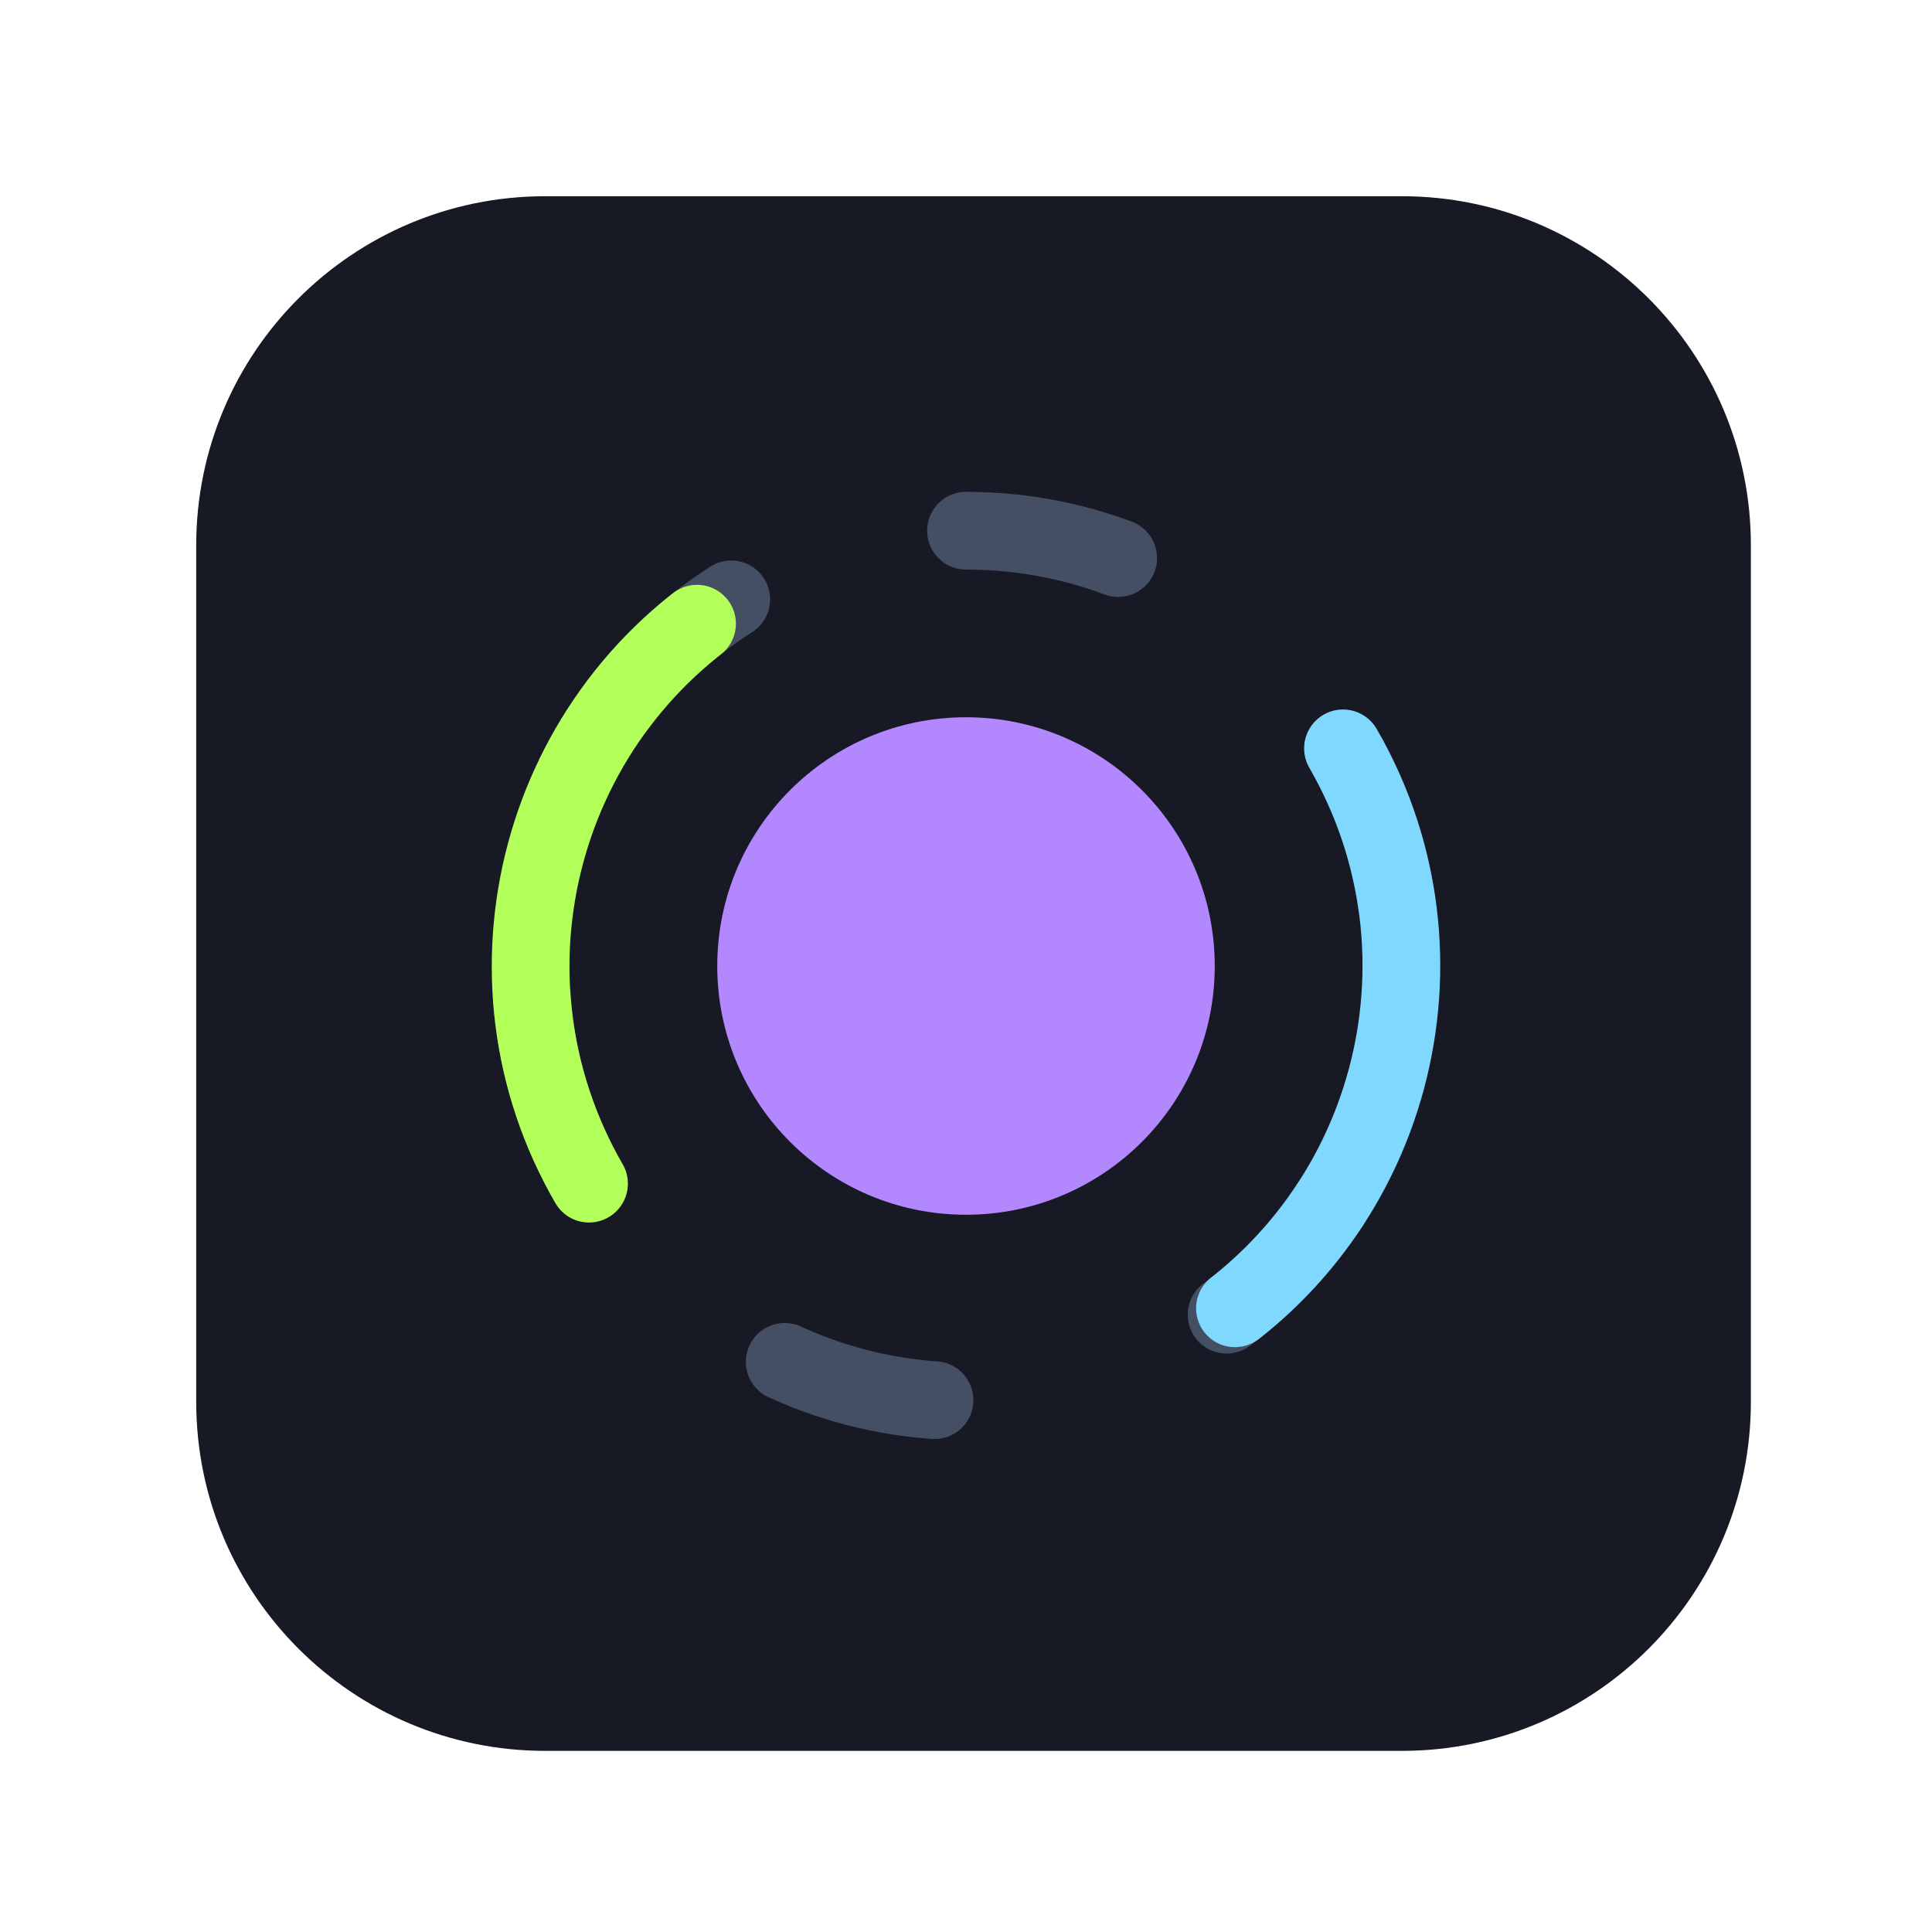
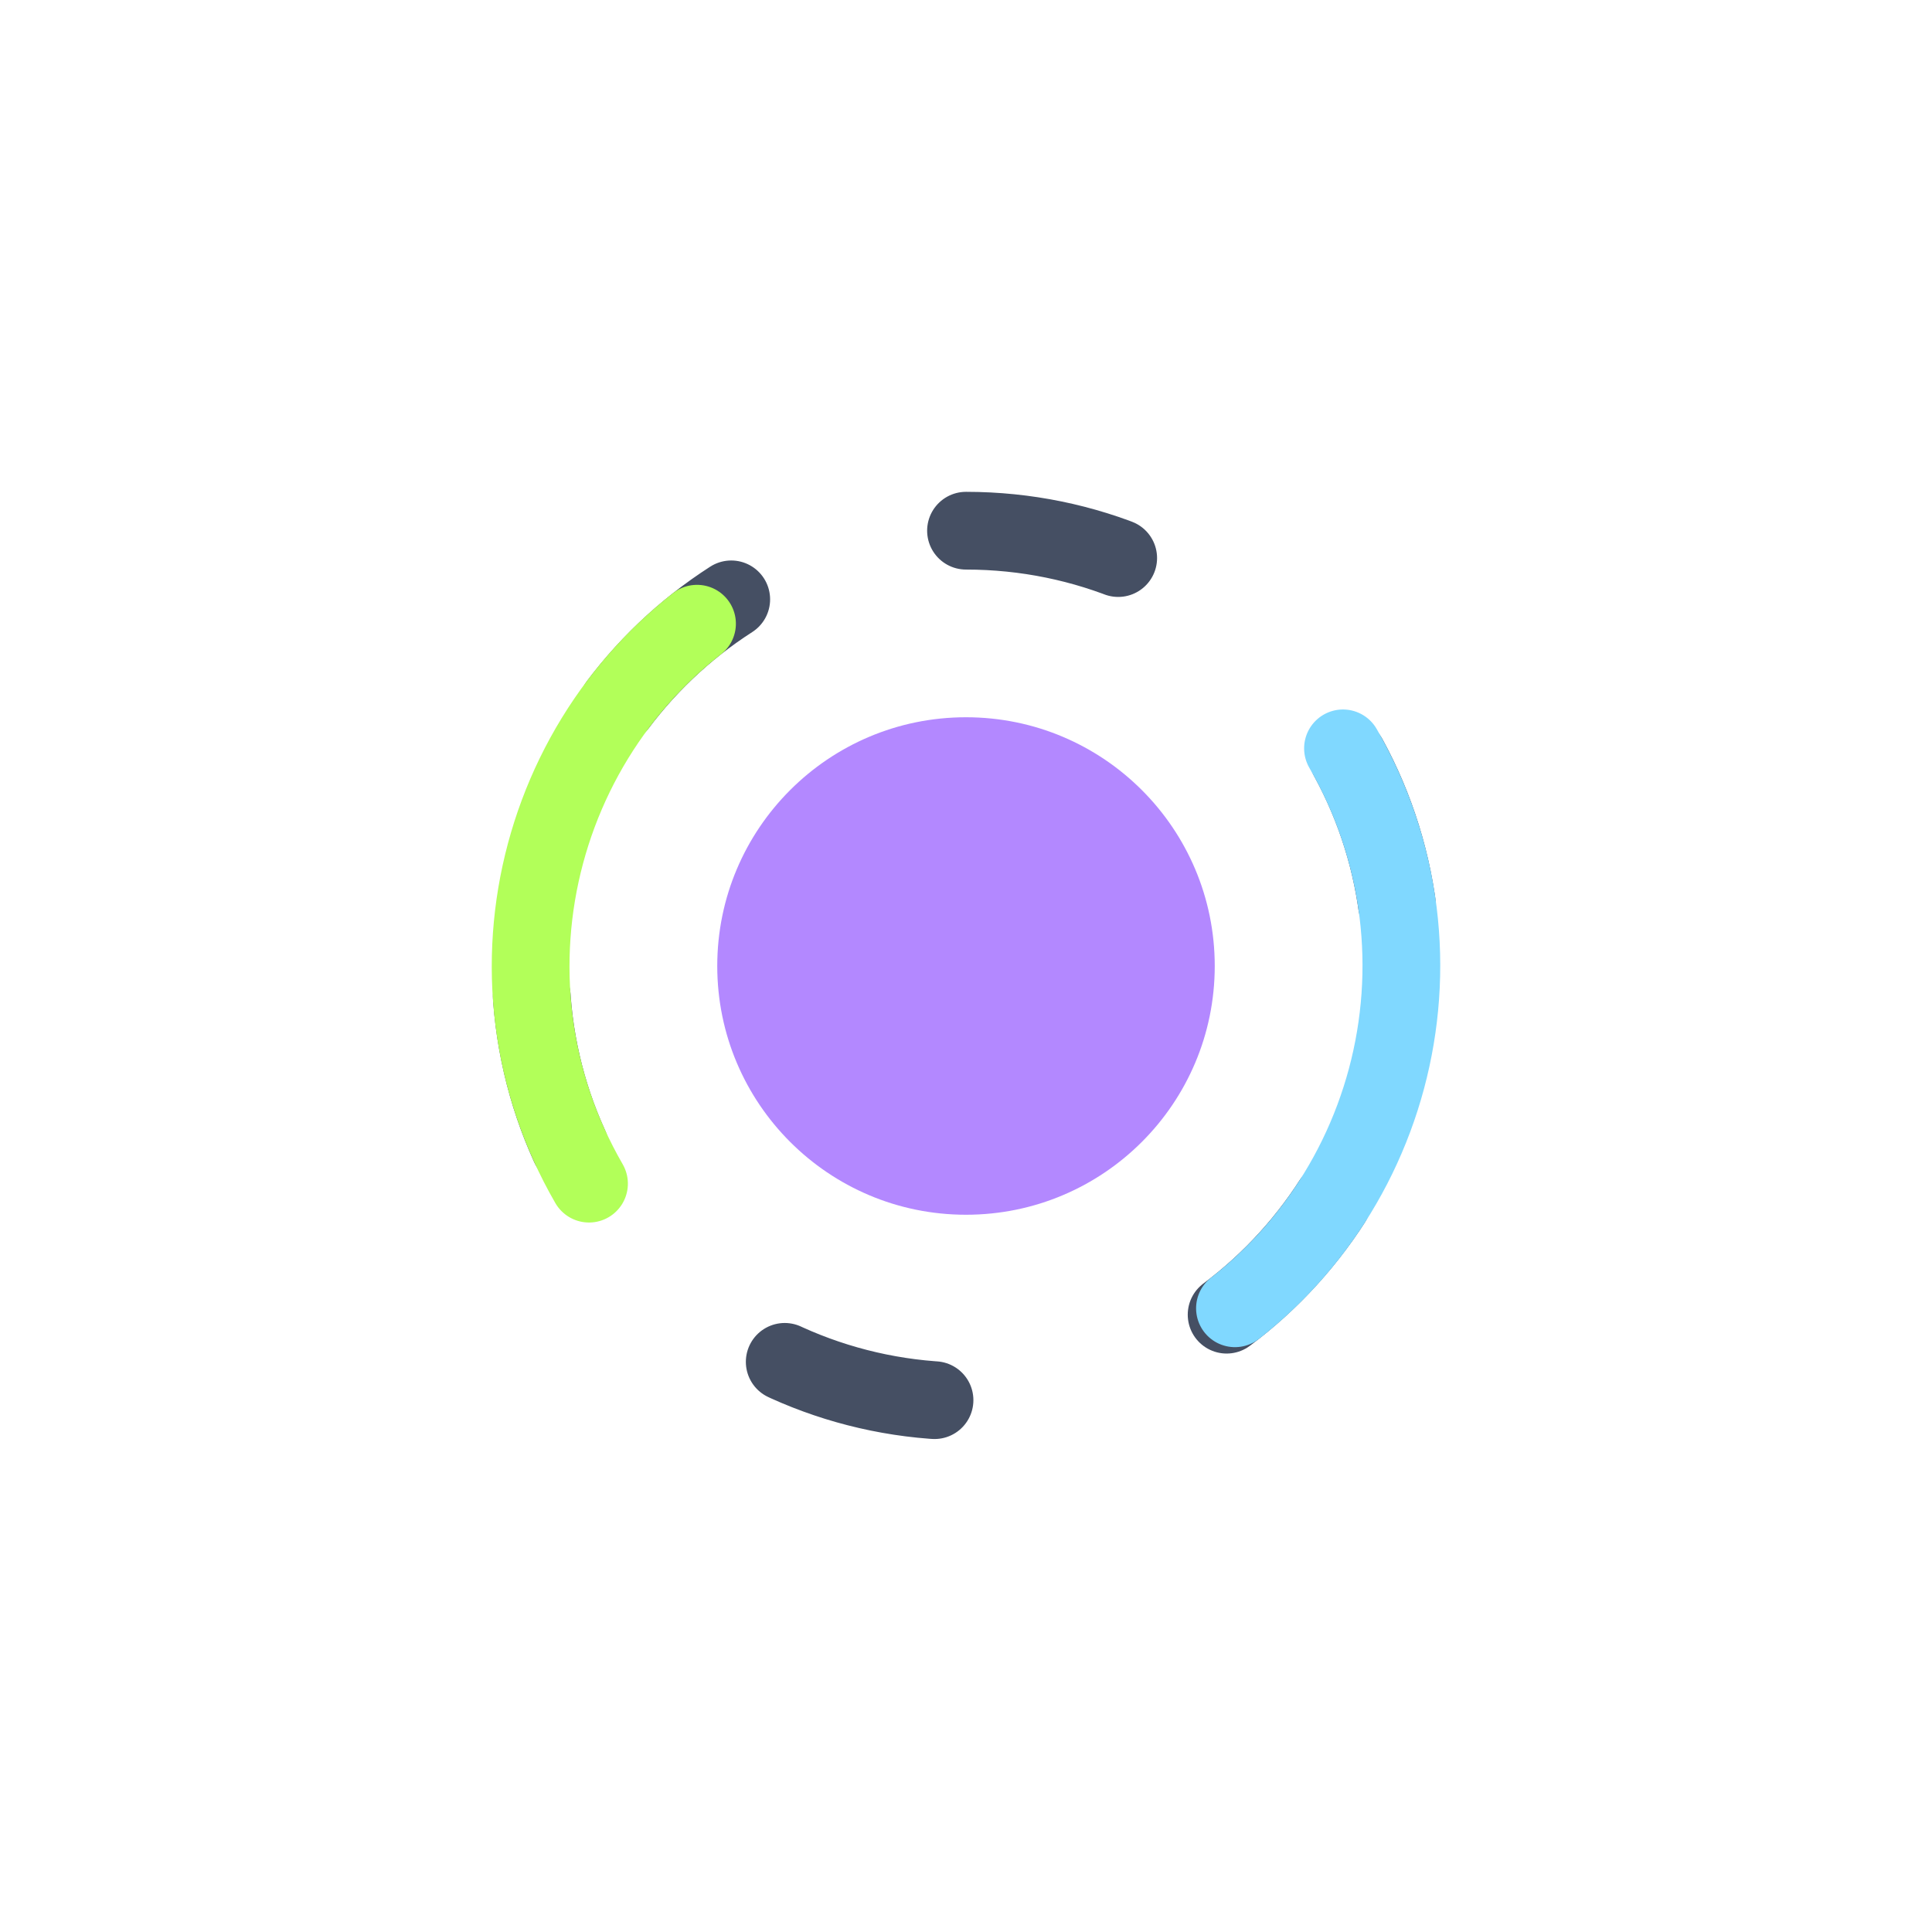
<svg xmlns="http://www.w3.org/2000/svg" viewBox="0 0 1024 1024" width="1024" height="1024">
-   <rect x="104" y="104" width="824" height="824" rx="185" ry="185" fill="#171924" />
  <g transform="translate(512 512) scale(8.24) translate(-50 -50)">
    <circle cx="50" cy="50" r="16" fill="#b388ff" />
    <g transform="rotate(-90 50 50)">
      <circle cx="50" cy="50" r="28" pathLength="360" stroke="#454f63" stroke-width="5" stroke-linecap="round" stroke-dasharray="10 20" fill="none" />
      <circle cx="50" cy="50" r="28" pathLength="360" stroke="#b2ff59" stroke-width="5" stroke-linecap="round" stroke-dasharray="40 320" fill="none" transform="rotate(240 50 50)" />
      <circle cx="50" cy="50" r="28" pathLength="360" stroke="#80d8ff" stroke-width="5" stroke-linecap="round" stroke-dasharray="40 320" fill="none" transform="rotate(60 50 50)" />
    </g>
  </g>
</svg>
